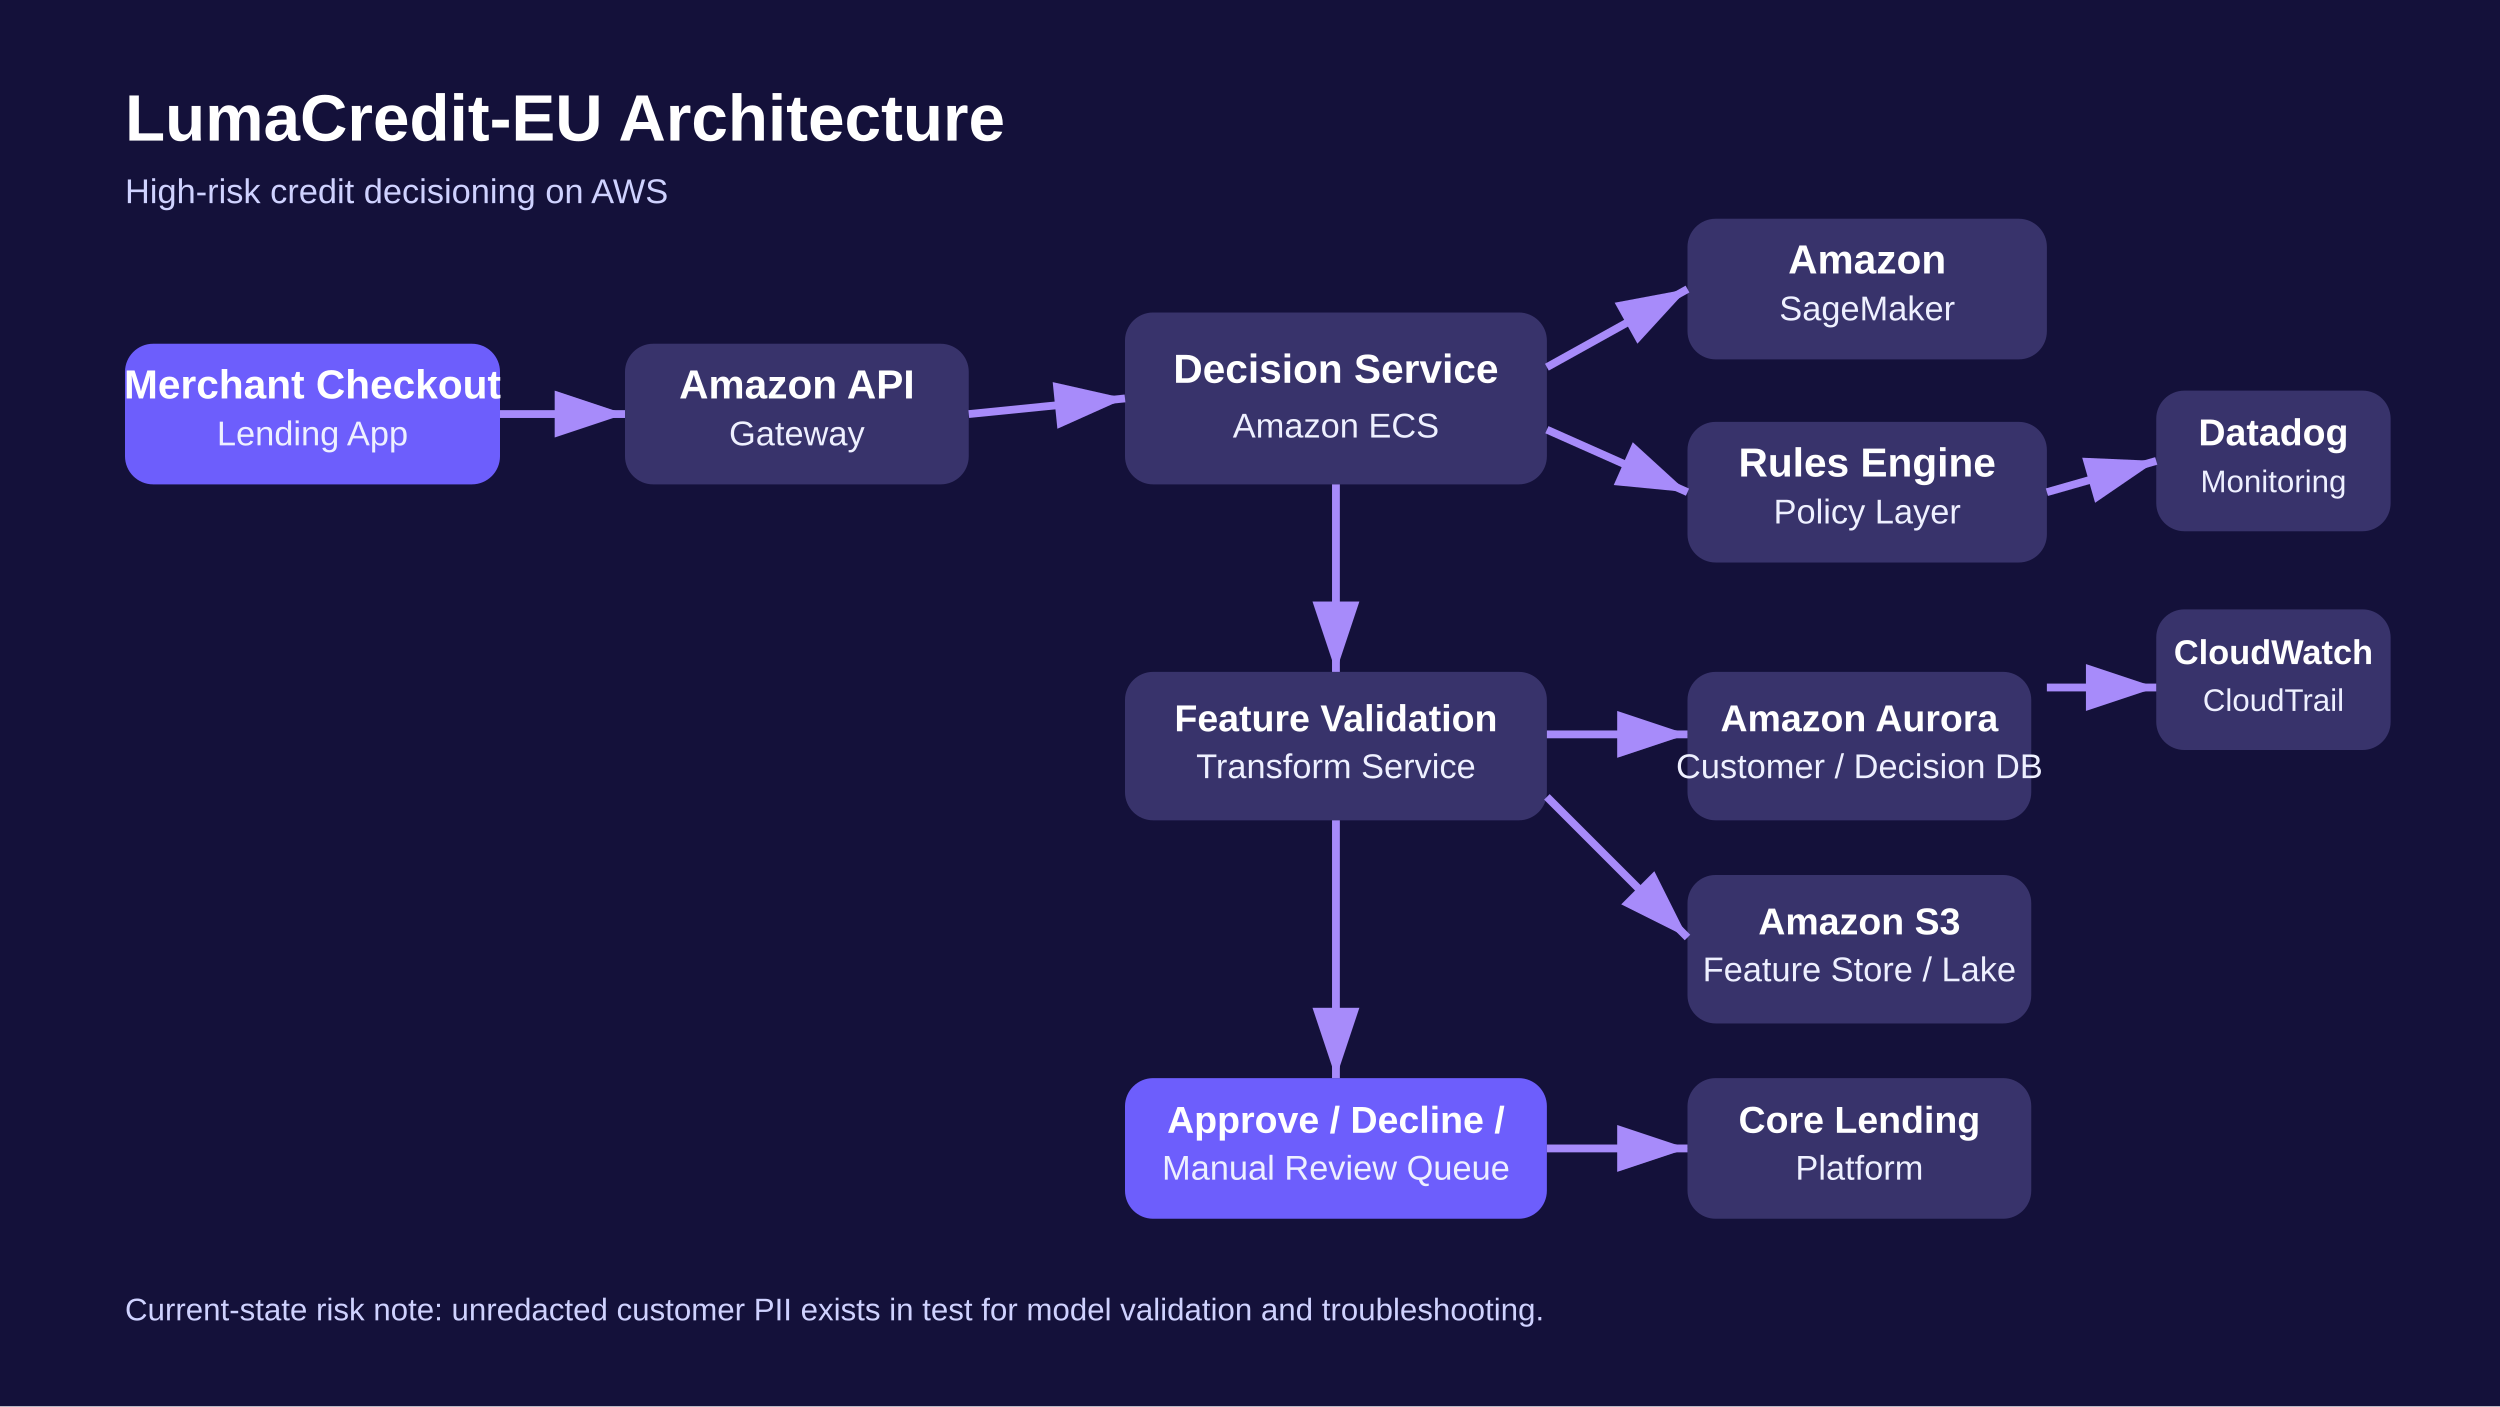
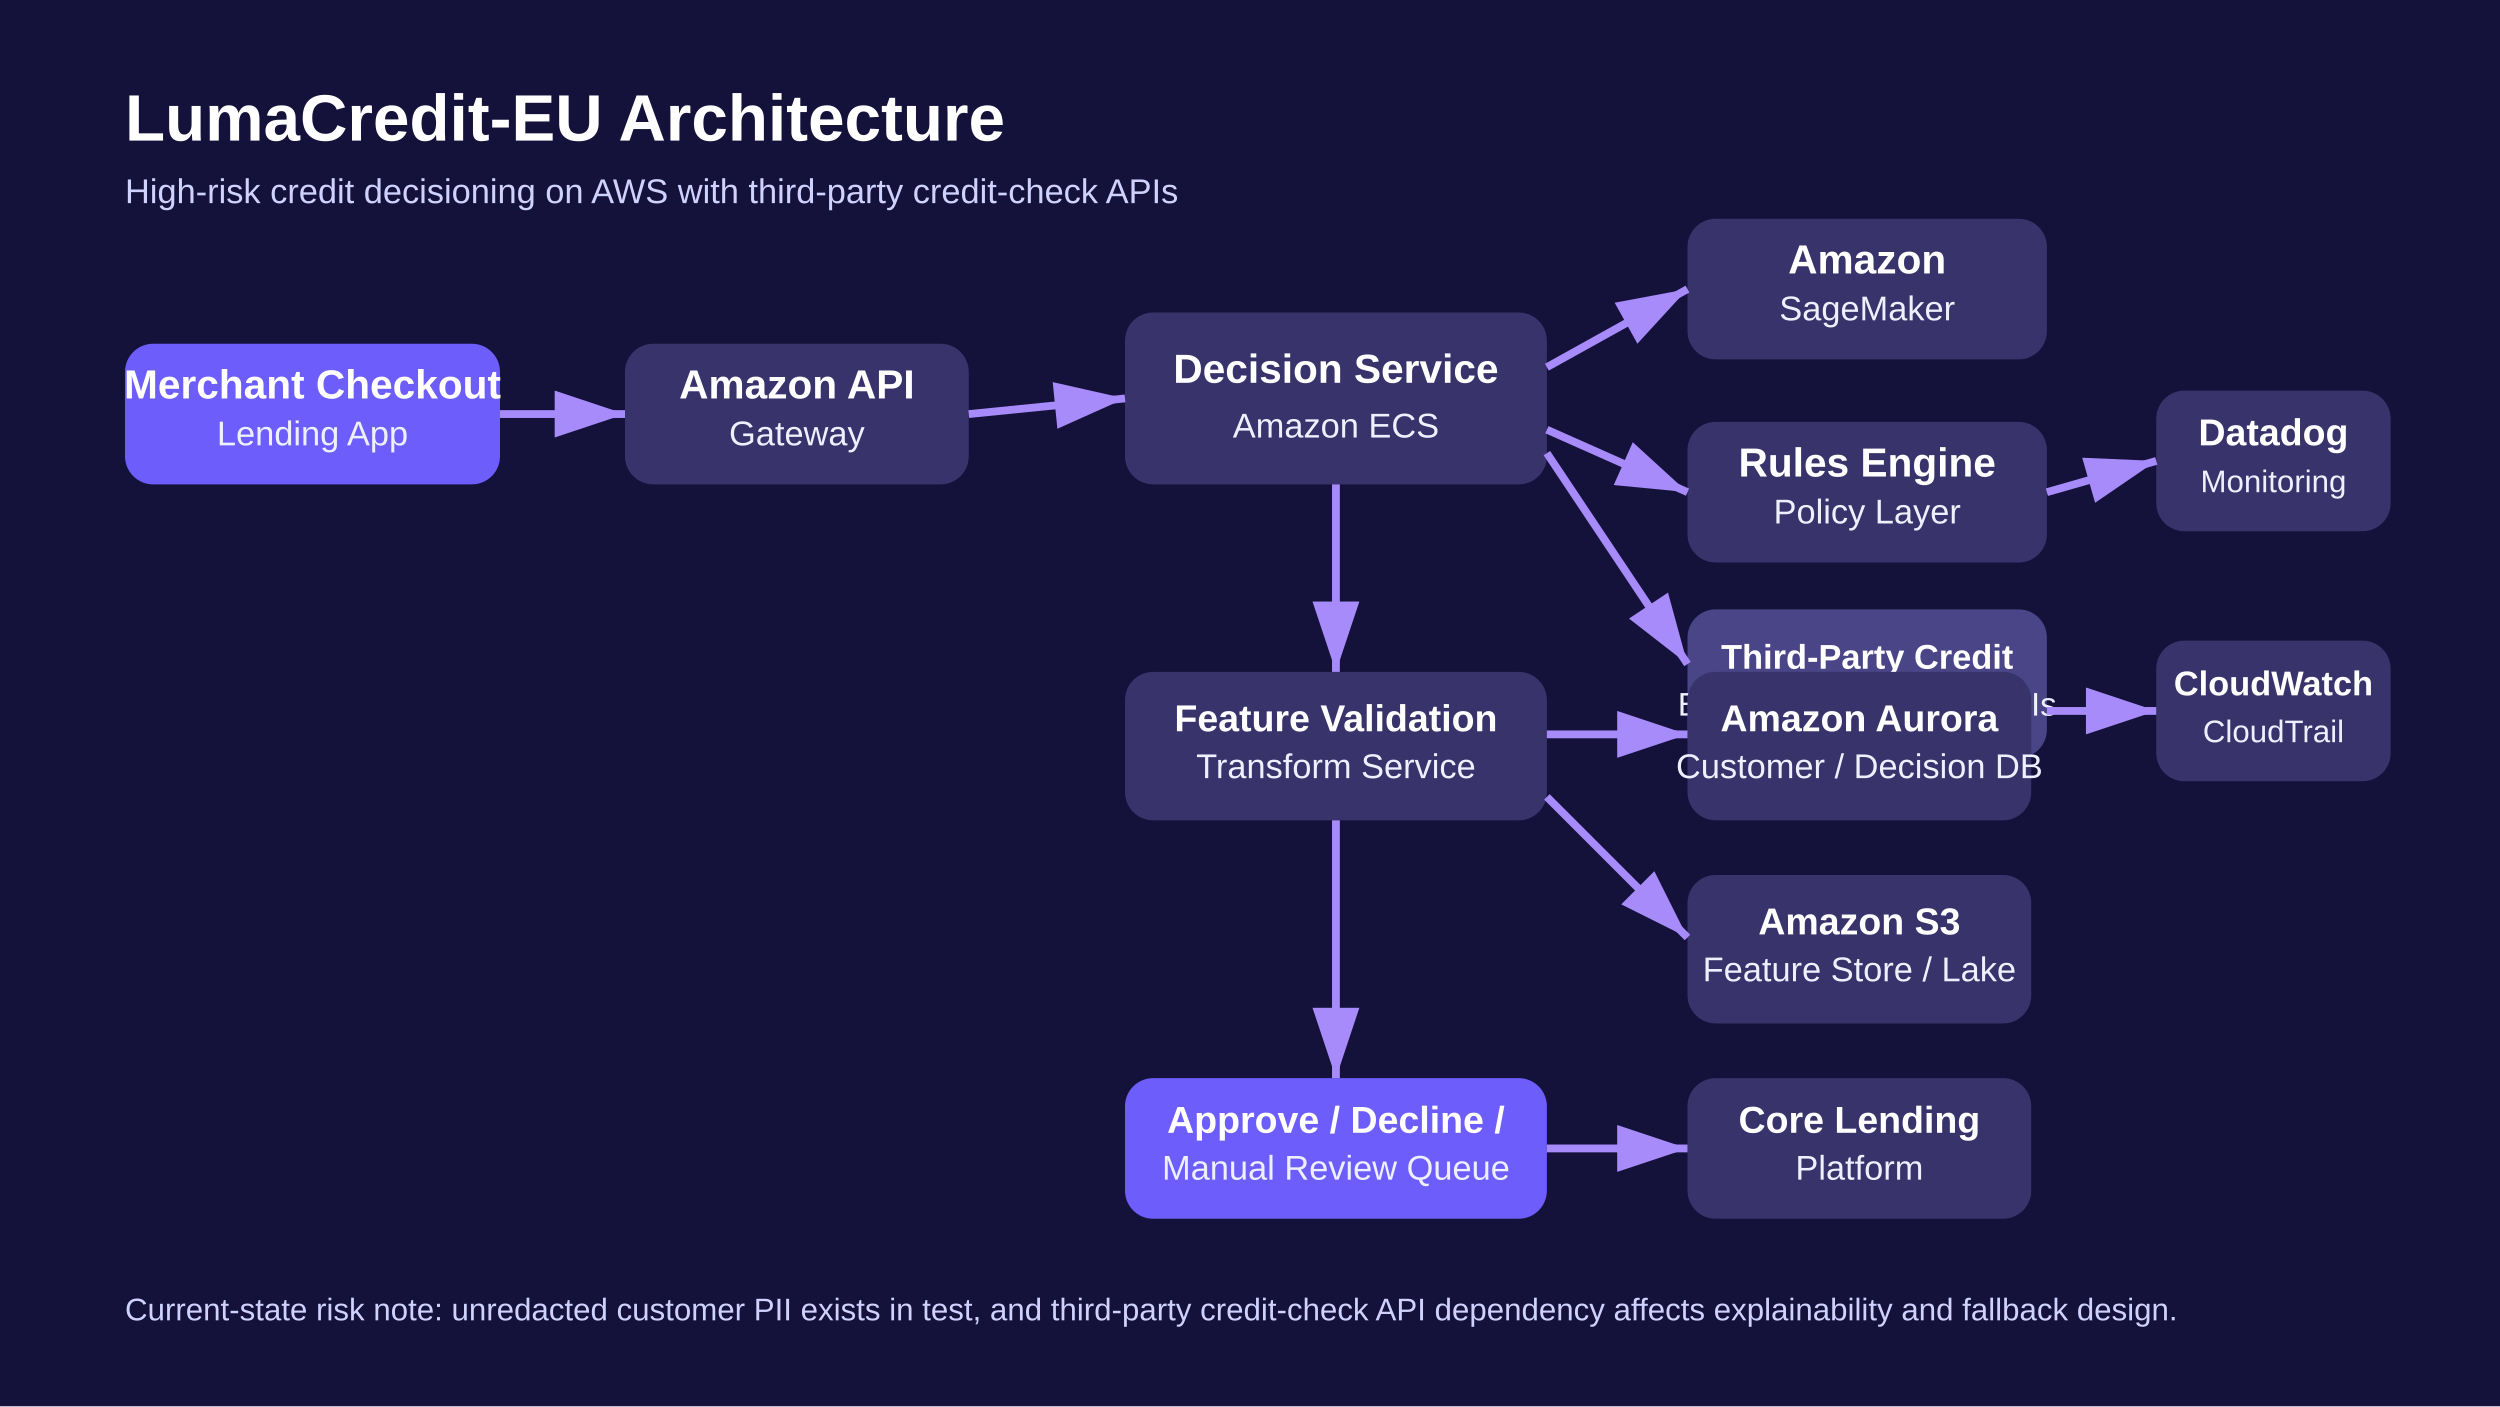
<svg xmlns="http://www.w3.org/2000/svg" width="1600" height="900" viewBox="0 0 1600 900">
  <rect width="1600" height="900" fill="#14113a" />
  <text x="80" y="90" fill="#ffffff" font-family="Arial, Helvetica, sans-serif" font-size="42" font-weight="700">LumaCredit-EU Architecture</text>
-   <text x="80" y="130" fill="#cfd2ff" font-family="Arial, Helvetica, sans-serif" font-size="22">High-risk credit decisioning on AWS</text>
+   <text x="80" y="130" fill="#cfd2ff" font-family="Arial, Helvetica, sans-serif" font-size="22">High-risk credit decisioning on AWS with third-party credit-check APIs</text>
  <defs>
    <marker id="arrow" markerWidth="10" markerHeight="10" refX="9" refY="3" orient="auto" markerUnits="strokeWidth">
      <path d="M0,0 L0,6 L9,3 z" fill="#a78bfa" />
    </marker>
  </defs>
  <g font-family="Arial, Helvetica, sans-serif">
    <rect x="80" y="220" rx="18" ry="18" width="240" height="90" fill="#6d5efc" />
    <text x="200" y="255" text-anchor="middle" fill="#ffffff" font-size="26" font-weight="700">Merchant Checkout</text>
    <text x="200" y="285" text-anchor="middle" fill="#eef0ff" font-size="22">Lending App</text>
    <rect x="400" y="220" rx="18" ry="18" width="220" height="90" fill="#38336b" />
    <text x="510" y="255" text-anchor="middle" fill="#ffffff" font-size="26" font-weight="700">Amazon API</text>
    <text x="510" y="285" text-anchor="middle" fill="#eef0ff" font-size="22">Gateway</text>
    <rect x="720" y="200" rx="18" ry="18" width="270" height="110" fill="#38336b" />
    <text x="855" y="245" text-anchor="middle" fill="#ffffff" font-size="26" font-weight="700">Decision Service</text>
    <text x="855" y="280" text-anchor="middle" fill="#eef0ff" font-size="22">Amazon ECS</text>
    <rect x="1080" y="140" rx="18" ry="18" width="230" height="90" fill="#38336b" />
    <text x="1195" y="175" text-anchor="middle" fill="#ffffff" font-size="26" font-weight="700">Amazon</text>
    <text x="1195" y="205" text-anchor="middle" fill="#eef0ff" font-size="22">SageMaker</text>
    <rect x="1080" y="270" rx="18" ry="18" width="230" height="90" fill="#38336b" />
    <text x="1195" y="305" text-anchor="middle" fill="#ffffff" font-size="26" font-weight="700">Rules Engine</text>
    <text x="1195" y="335" text-anchor="middle" fill="#eef0ff" font-size="22">Policy Layer</text>
+     <rect x="1080" y="390" rx="18" ry="18" width="230" height="95" fill="#4a4587" />
+     <text x="1195" y="428" text-anchor="middle" fill="#ffffff" font-size="22" font-weight="700">Third-Party Credit</text>
+     <text x="1195" y="458" text-anchor="middle" fill="#eef0ff" font-size="21">Bureau / Affordability APIs</text>
    <rect x="720" y="430" rx="18" ry="18" width="270" height="95" fill="#38336b" />
    <text x="855" y="468" text-anchor="middle" fill="#ffffff" font-size="24" font-weight="700">Feature Validation</text>
    <text x="855" y="498" text-anchor="middle" fill="#eef0ff" font-size="22">Transform Service</text>
    <rect x="1080" y="430" rx="18" ry="18" width="220" height="95" fill="#38336b" />
    <text x="1190" y="468" text-anchor="middle" fill="#ffffff" font-size="24" font-weight="700">Amazon Aurora</text>
    <text x="1190" y="498" text-anchor="middle" fill="#eef0ff" font-size="22">Customer / Decision DB</text>
    <rect x="1080" y="560" rx="18" ry="18" width="220" height="95" fill="#38336b" />
    <text x="1190" y="598" text-anchor="middle" fill="#ffffff" font-size="24" font-weight="700">Amazon S3</text>
    <text x="1190" y="628" text-anchor="middle" fill="#eef0ff" font-size="22">Feature Store / Lake</text>
    <rect x="720" y="690" rx="18" ry="18" width="270" height="90" fill="#6d5efc" />
    <text x="855" y="725" text-anchor="middle" fill="#ffffff" font-size="24" font-weight="700">Approve / Decline /</text>
    <text x="855" y="755" text-anchor="middle" fill="#eef0ff" font-size="22">Manual Review Queue</text>
    <rect x="1080" y="690" rx="18" ry="18" width="220" height="90" fill="#38336b" />
    <text x="1190" y="725" text-anchor="middle" fill="#ffffff" font-size="24" font-weight="700">Core Lending</text>
    <text x="1190" y="755" text-anchor="middle" fill="#eef0ff" font-size="22">Platform</text>
    <rect x="1380" y="250" rx="18" ry="18" width="150" height="90" fill="#38336b" />
    <text x="1455" y="285" text-anchor="middle" fill="#ffffff" font-size="24" font-weight="700">Datadog</text>
    <text x="1455" y="315" text-anchor="middle" fill="#eef0ff" font-size="20">Monitoring</text>
-     <rect x="1380" y="390" rx="18" ry="18" width="150" height="90" fill="#38336b" />
-     <text x="1455" y="425" text-anchor="middle" fill="#ffffff" font-size="22" font-weight="700">CloudWatch</text>
-     <text x="1455" y="455" text-anchor="middle" fill="#eef0ff" font-size="20">CloudTrail</text>
+     <rect x="1380" y="410" rx="18" ry="18" width="150" height="90" fill="#38336b" />
+     <text x="1455" y="445" text-anchor="middle" fill="#ffffff" font-size="22" font-weight="700">CloudWatch</text>
+     <text x="1455" y="475" text-anchor="middle" fill="#eef0ff" font-size="20">CloudTrail</text>
  </g>
  <g stroke="#a78bfa" stroke-width="5" fill="none" marker-end="url(#arrow)">
    <line x1="320" y1="265" x2="400" y2="265" />
    <line x1="620" y1="265" x2="720" y2="255" />
    <line x1="990" y1="235" x2="1080" y2="185" />
    <line x1="990" y1="275" x2="1080" y2="315" />
+     <line x1="990" y1="290" x2="1080" y2="425" />
    <line x1="855" y1="310" x2="855" y2="430" />
    <line x1="990" y1="470" x2="1080" y2="470" />
    <line x1="990" y1="510" x2="1080" y2="600" />
    <line x1="855" y1="525" x2="855" y2="690" />
    <line x1="990" y1="735" x2="1080" y2="735" />
    <line x1="1310" y1="315" x2="1380" y2="295" />
-     <line x1="1310" y1="440" x2="1380" y2="440" />
+     <line x1="1310" y1="455" x2="1380" y2="455" />
  </g>
-   <text x="80" y="845" fill="#cfd2ff" font-family="Arial, Helvetica, sans-serif" font-size="20">Current-state risk note: unredacted customer PII exists in test for model validation and troubleshooting.</text>
+   <text x="80" y="845" fill="#cfd2ff" font-family="Arial, Helvetica, sans-serif" font-size="20">Current-state risk note: unredacted customer PII exists in test, and third-party credit-check API dependency affects explainability and fallback design.</text>
</svg>
